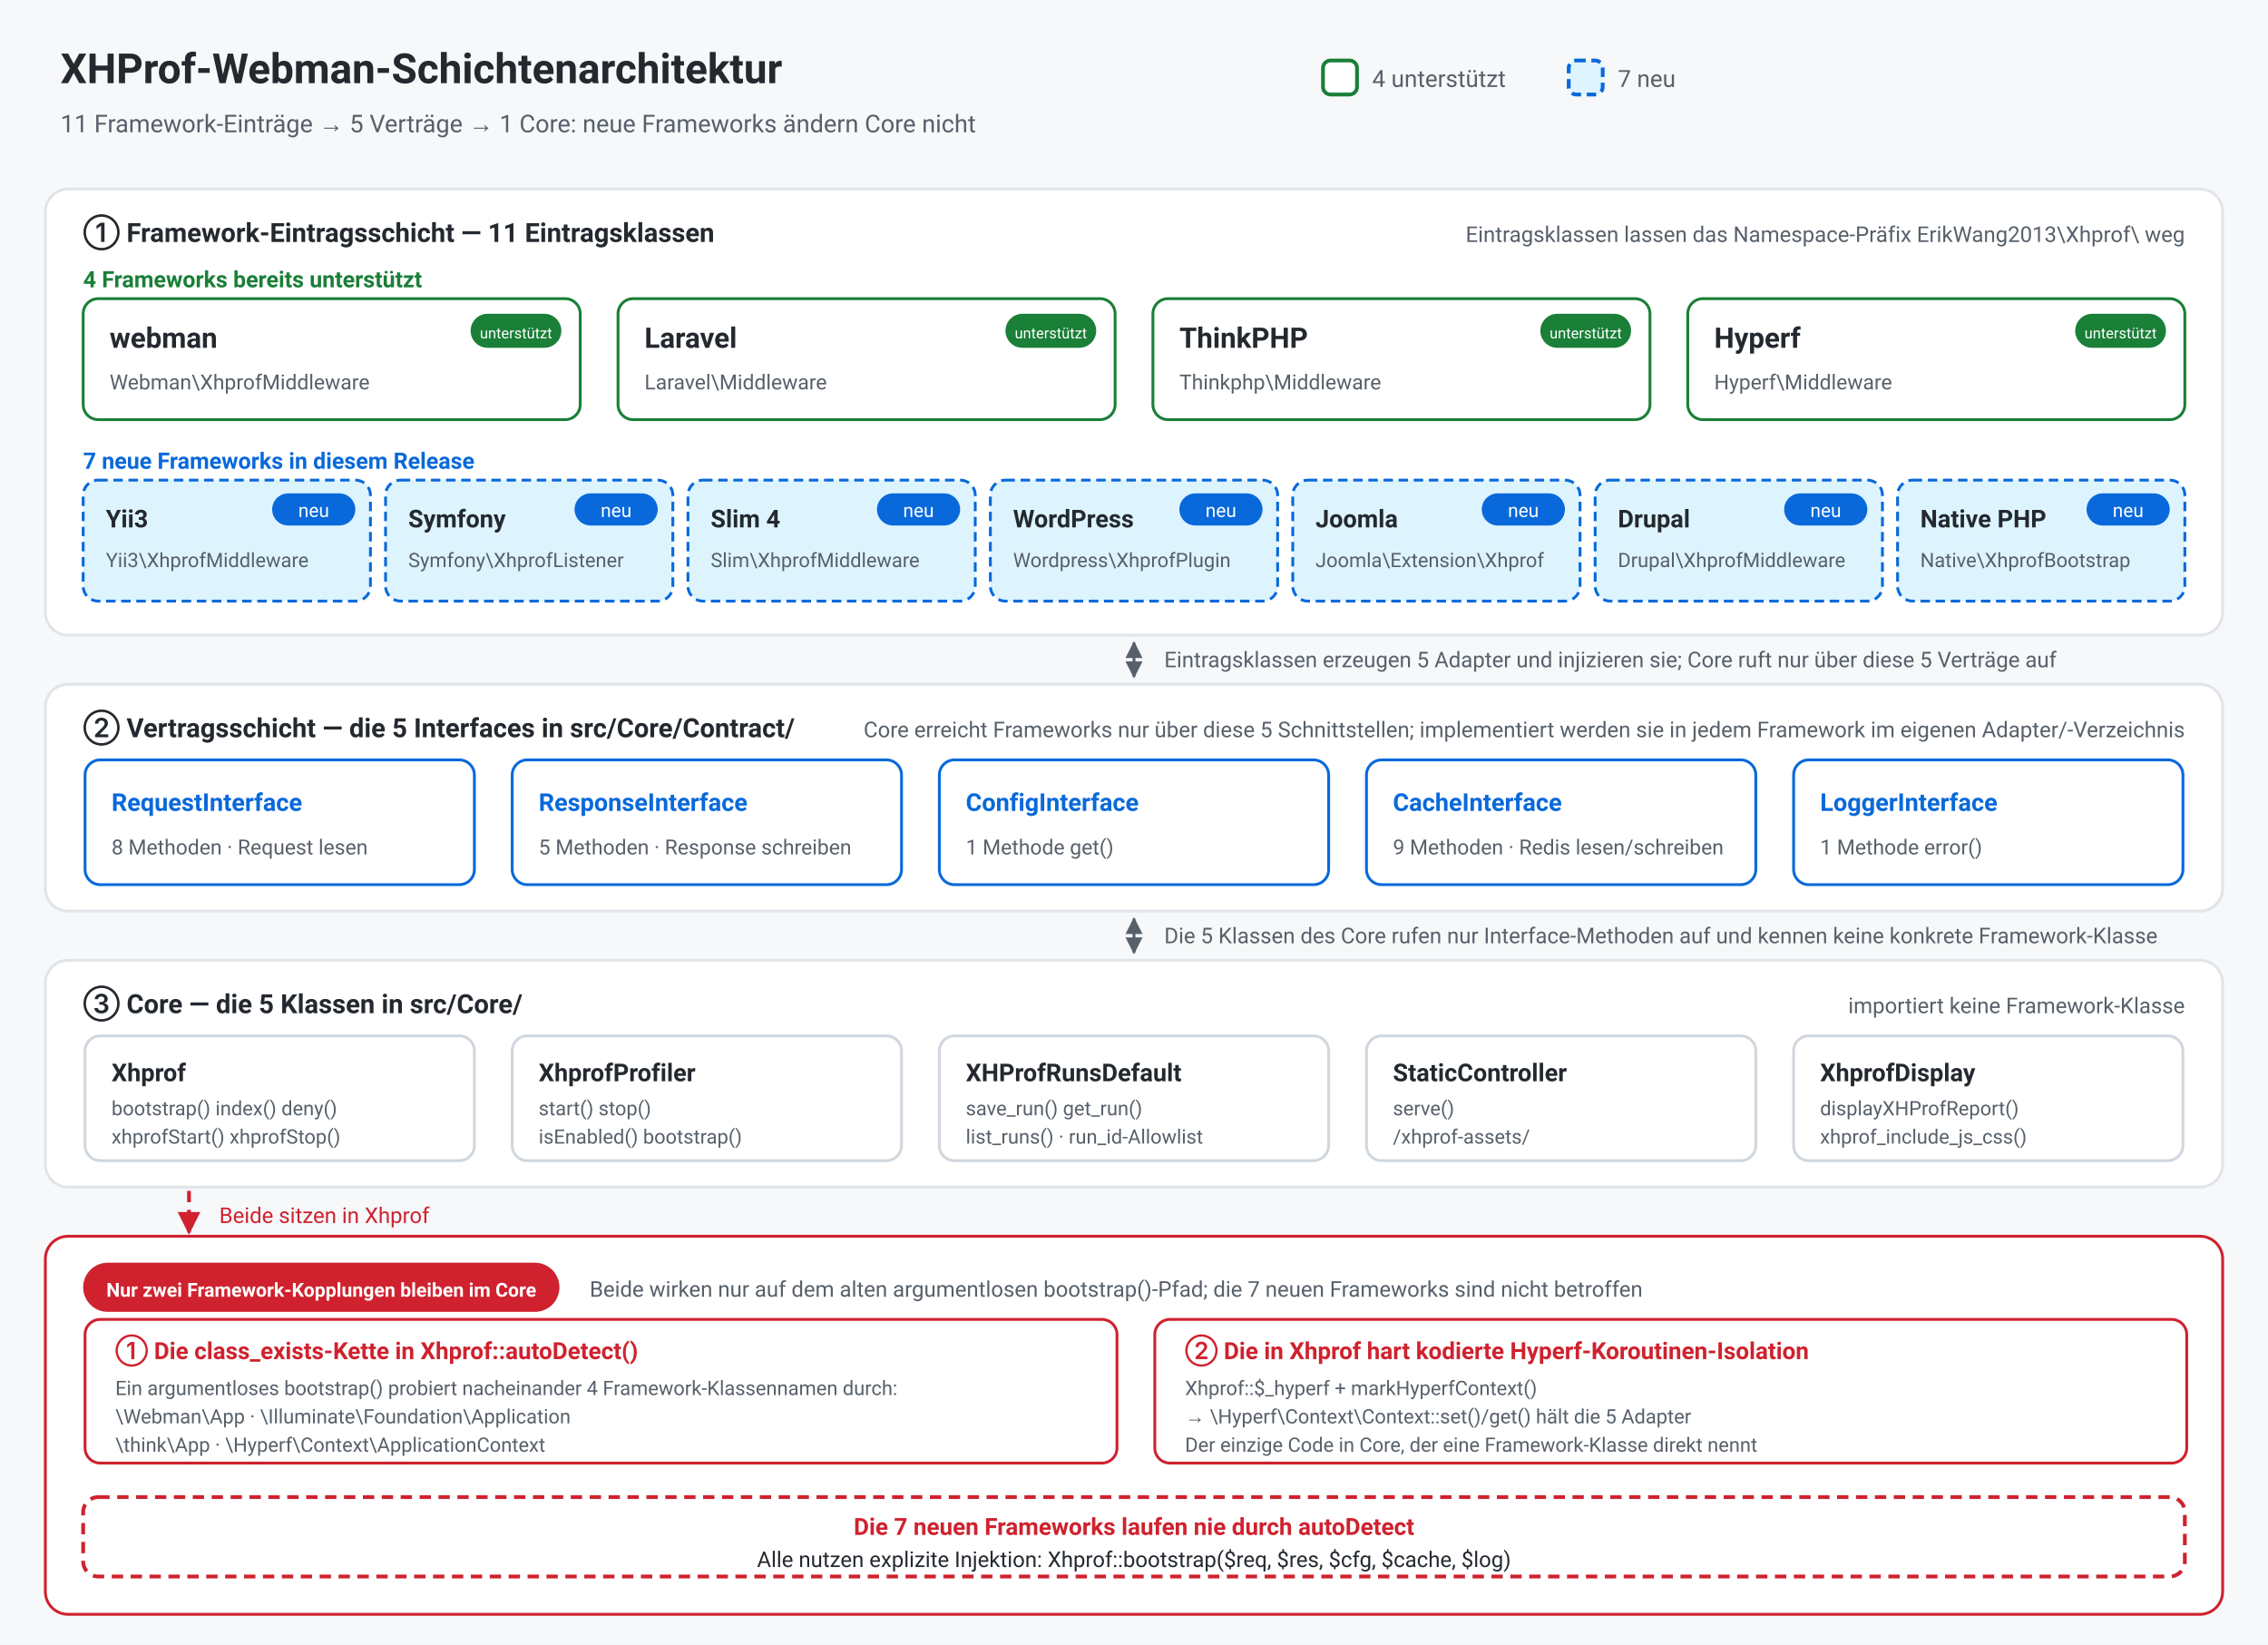
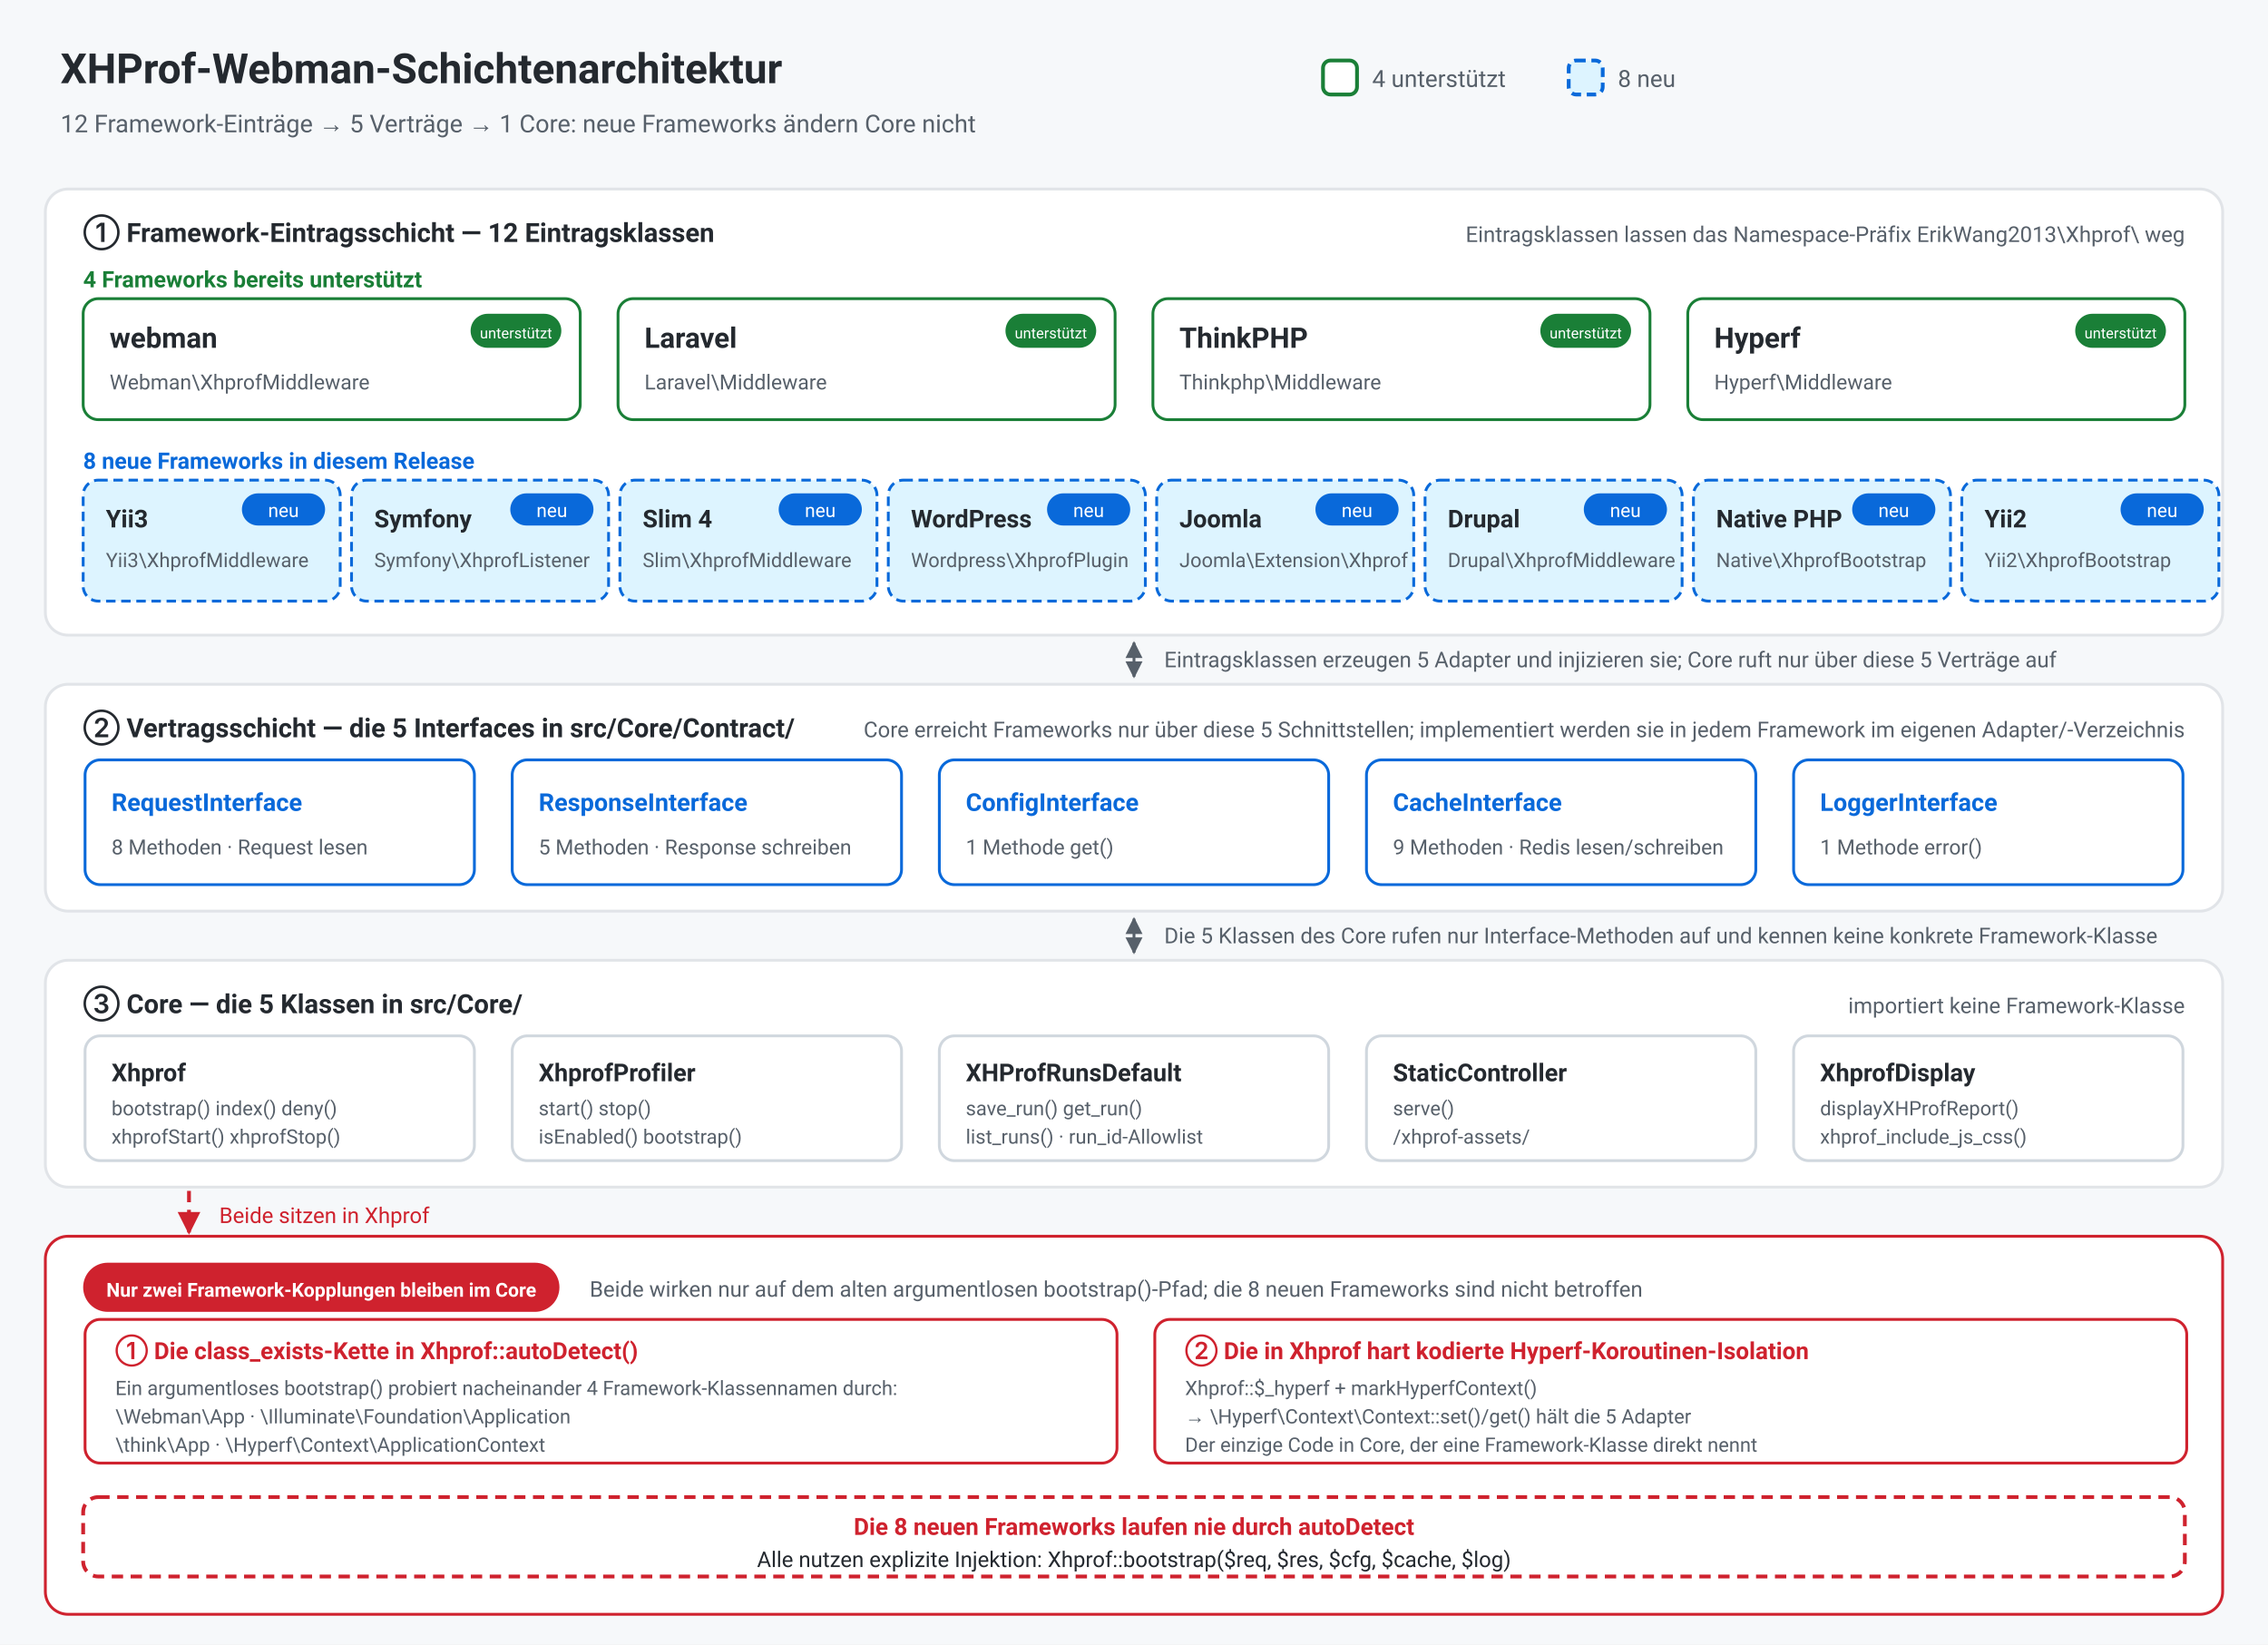
<svg xmlns="http://www.w3.org/2000/svg" viewBox="0 0 1200 870" width="1200" height="870" role="img" font-family="-apple-system, BlinkMacSystemFont, &quot;Segoe UI&quot;, Roboto, &quot;Helvetica Neue&quot;, Arial, &quot;Noto Sans SC&quot;, &quot;PingFang SC&quot;, &quot;Microsoft YaHei&quot;, sans-serif">
  <defs>
    <marker id="arrow" viewBox="0 0 10 10" refX="9" refY="5" markerWidth="6" markerHeight="6" orient="auto-start-reverse">
      <path d="M0,0 L10,5 L0,10 z" fill="#57606a" />
    </marker>
    <marker id="arrow-red" viewBox="0 0 10 10" refX="9" refY="5" markerWidth="6" markerHeight="6" orient="auto-start-reverse">
      <path d="M0,0 L10,5 L0,10 z" fill="#cf222e" />
    </marker>
  </defs>
  <rect x="0" y="0" width="1200" height="870" fill="#f6f8fa" />
  <text x="32" y="44" font-size="22" font-weight="700" fill="#24292f">XHProf-Webman-Schichtenarchitektur</text>
-   <text x="32" y="70" font-size="13" fill="#57606a">11 Framework-Einträge → 5 Verträge → 1 Core: neue Frameworks ändern Core nicht</text>
+   <text x="32" y="70" font-size="13" fill="#57606a">12 Framework-Einträge → 5 Verträge → 1 Core: neue Frameworks ändern Core nicht</text>
  <rect x="700" y="32" width="18" height="18" rx="4" fill="#ffffff" stroke="#1a7f37" stroke-width="2" />
  <text x="726" y="46" font-size="12.5" fill="#57606a">4 unterstützt</text>
  <rect x="830" y="32" width="18" height="18" rx="4" fill="#ddf4ff" stroke="#0969da" stroke-width="2" stroke-dasharray="5 3" />
-   <text x="856" y="46" font-size="12.5" fill="#57606a">7 neu</text>
+   <text x="856" y="46" font-size="12.5" fill="#57606a">8 neu</text>
  <rect x="24" y="100" width="1152" height="236" rx="12" fill="#ffffff" stroke="#e1e4e8" stroke-width="1.5" />
-   <text x="44" y="128" font-size="14" font-weight="600" fill="#24292f">① Framework-Eintragsschicht — 11 Eintragsklassen</text>
+   <text x="44" y="128" font-size="14" font-weight="600" fill="#24292f">① Framework-Eintragsschicht — 12 Eintragsklassen</text>
  <text x="1156" y="128" font-size="11.5" fill="#57606a" text-anchor="end">Eintragsklassen lassen das Namespace-Präfix ErikWang2013\Xhprof\ weg</text>
  <text x="44" y="152" font-size="12" font-weight="600" fill="#1a7f37">4 Frameworks bereits unterstützt</text>
  <rect x="44" y="158" width="263" height="64" rx="8" fill="#ffffff" stroke="#1a7f37" stroke-width="1.5" />
  <text x="58" y="184" font-size="15" font-weight="600" fill="#24292f">webman</text>
  <text x="58" y="206" font-size="11" fill="#57606a">Webman\XhprofMiddleware</text>
  <rect x="249" y="166" width="48" height="18" rx="9" fill="#1a7f37" />
  <text x="273" y="179" font-size="7.89" fill="#ffffff" text-anchor="middle">unterstützt</text>
  <rect x="327" y="158" width="263" height="64" rx="8" fill="#ffffff" stroke="#1a7f37" stroke-width="1.5" />
  <text x="341" y="184" font-size="15" font-weight="600" fill="#24292f">Laravel</text>
  <text x="341" y="206" font-size="11" fill="#57606a">Laravel\Middleware</text>
  <rect x="532" y="166" width="48" height="18" rx="9" fill="#1a7f37" />
  <text x="556" y="179" font-size="7.89" fill="#ffffff" text-anchor="middle">unterstützt</text>
  <rect x="610" y="158" width="263" height="64" rx="8" fill="#ffffff" stroke="#1a7f37" stroke-width="1.5" />
  <text x="624" y="184" font-size="15" font-weight="600" fill="#24292f">ThinkPHP</text>
  <text x="624" y="206" font-size="11" fill="#57606a">Thinkphp\Middleware</text>
  <rect x="815" y="166" width="48" height="18" rx="9" fill="#1a7f37" />
  <text x="839" y="179" font-size="7.89" fill="#ffffff" text-anchor="middle">unterstützt</text>
  <rect x="893" y="158" width="263" height="64" rx="8" fill="#ffffff" stroke="#1a7f37" stroke-width="1.5" />
  <text x="907" y="184" font-size="15" font-weight="600" fill="#24292f">Hyperf</text>
  <text x="907" y="206" font-size="11" fill="#57606a">Hyperf\Middleware</text>
  <rect x="1098" y="166" width="48" height="18" rx="9" fill="#1a7f37" />
  <text x="1122" y="179" font-size="7.89" fill="#ffffff" text-anchor="middle">unterstützt</text>
-   <text x="44" y="248" font-size="12" font-weight="600" fill="#0969da">7 neue Frameworks in diesem Release</text>
-   <rect x="44" y="254" width="152" height="64" rx="8" fill="#ddf4ff" stroke="#0969da" stroke-width="1.5" stroke-dasharray="5 3" />
+   <text x="44" y="248" font-size="12" font-weight="600" fill="#0969da">8 neue Frameworks in diesem Release</text>
+   <rect x="44" y="254" width="136" height="64" rx="8" fill="#ddf4ff" stroke="#0969da" stroke-width="1.5" stroke-dasharray="5 3" />
  <text x="56" y="279" font-size="13" font-weight="600" fill="#24292f">Yii3</text>
  <text x="56" y="300" font-size="10.5" fill="#57606a">Yii3\XhprofMiddleware</text>
-   <rect x="144" y="261" width="44" height="17" rx="8.5" fill="#0969da" />
-   <text x="166" y="273.5" font-size="10" fill="#ffffff" text-anchor="middle">neu</text>
-   <rect x="204" y="254" width="152" height="64" rx="8" fill="#ddf4ff" stroke="#0969da" stroke-width="1.5" stroke-dasharray="5 3" />
-   <text x="216" y="279" font-size="13" font-weight="600" fill="#24292f">Symfony</text>
-   <text x="216" y="300" font-size="10.5" fill="#57606a">Symfony\XhprofListener</text>
-   <rect x="304" y="261" width="44" height="17" rx="8.5" fill="#0969da" />
-   <text x="326" y="273.5" font-size="10" fill="#ffffff" text-anchor="middle">neu</text>
-   <rect x="364" y="254" width="152" height="64" rx="8" fill="#ddf4ff" stroke="#0969da" stroke-width="1.5" stroke-dasharray="5 3" />
-   <text x="376" y="279" font-size="13" font-weight="600" fill="#24292f">Slim 4</text>
-   <text x="376" y="300" font-size="10.5" fill="#57606a">Slim\XhprofMiddleware</text>
-   <rect x="464" y="261" width="44" height="17" rx="8.5" fill="#0969da" />
-   <text x="486" y="273.5" font-size="10" fill="#ffffff" text-anchor="middle">neu</text>
-   <rect x="524" y="254" width="152" height="64" rx="8" fill="#ddf4ff" stroke="#0969da" stroke-width="1.5" stroke-dasharray="5 3" />
-   <text x="536" y="279" font-size="13" font-weight="600" fill="#24292f">WordPress</text>
-   <text x="536" y="300" font-size="10.5" fill="#57606a">Wordpress\XhprofPlugin</text>
-   <rect x="624" y="261" width="44" height="17" rx="8.5" fill="#0969da" />
-   <text x="646" y="273.5" font-size="10" fill="#ffffff" text-anchor="middle">neu</text>
-   <rect x="684" y="254" width="152" height="64" rx="8" fill="#ddf4ff" stroke="#0969da" stroke-width="1.5" stroke-dasharray="5 3" />
-   <text x="696" y="279" font-size="13" font-weight="600" fill="#24292f">Joomla</text>
-   <text x="696" y="300" font-size="10.5" fill="#57606a">Joomla\Extension\Xhprof</text>
-   <rect x="784" y="261" width="44" height="17" rx="8.5" fill="#0969da" />
-   <text x="806" y="273.5" font-size="10" fill="#ffffff" text-anchor="middle">neu</text>
-   <rect x="844" y="254" width="152" height="64" rx="8" fill="#ddf4ff" stroke="#0969da" stroke-width="1.5" stroke-dasharray="5 3" />
-   <text x="856" y="279" font-size="13" font-weight="600" fill="#24292f">Drupal</text>
-   <text x="856" y="300" font-size="10.5" fill="#57606a">Drupal\XhprofMiddleware</text>
-   <rect x="944" y="261" width="44" height="17" rx="8.5" fill="#0969da" />
-   <text x="966" y="273.5" font-size="10" fill="#ffffff" text-anchor="middle">neu</text>
+   <rect x="128" y="261" width="44" height="17" rx="8.5" fill="#0969da" />
+   <text x="150" y="273.5" font-size="10" fill="#ffffff" text-anchor="middle">neu</text>
+   <rect x="186" y="254" width="136" height="64" rx="8" fill="#ddf4ff" stroke="#0969da" stroke-width="1.5" stroke-dasharray="5 3" />
+   <text x="198" y="279" font-size="13" font-weight="600" fill="#24292f">Symfony</text>
+   <text x="198" y="300" font-size="10.5" fill="#57606a">Symfony\XhprofListener</text>
+   <rect x="270" y="261" width="44" height="17" rx="8.5" fill="#0969da" />
+   <text x="292" y="273.5" font-size="10" fill="#ffffff" text-anchor="middle">neu</text>
+   <rect x="328" y="254" width="136" height="64" rx="8" fill="#ddf4ff" stroke="#0969da" stroke-width="1.5" stroke-dasharray="5 3" />
+   <text x="340" y="279" font-size="13" font-weight="600" fill="#24292f">Slim 4</text>
+   <text x="340" y="300" font-size="10.5" fill="#57606a">Slim\XhprofMiddleware</text>
+   <rect x="412" y="261" width="44" height="17" rx="8.5" fill="#0969da" />
+   <text x="434" y="273.5" font-size="10" fill="#ffffff" text-anchor="middle">neu</text>
+   <rect x="470" y="254" width="136" height="64" rx="8" fill="#ddf4ff" stroke="#0969da" stroke-width="1.5" stroke-dasharray="5 3" />
+   <text x="482" y="279" font-size="13" font-weight="600" fill="#24292f">WordPress</text>
+   <text x="482" y="300" font-size="10.5" fill="#57606a">Wordpress\XhprofPlugin</text>
+   <rect x="554" y="261" width="44" height="17" rx="8.5" fill="#0969da" />
+   <text x="576" y="273.5" font-size="10" fill="#ffffff" text-anchor="middle">neu</text>
+   <rect x="612" y="254" width="136" height="64" rx="8" fill="#ddf4ff" stroke="#0969da" stroke-width="1.5" stroke-dasharray="5 3" />
+   <text x="624" y="279" font-size="13" font-weight="600" fill="#24292f">Joomla</text>
+   <text x="624" y="300" font-size="10.5" fill="#57606a">Joomla\Extension\Xhprof</text>
+   <rect x="696" y="261" width="44" height="17" rx="8.5" fill="#0969da" />
+   <text x="718" y="273.5" font-size="10" fill="#ffffff" text-anchor="middle">neu</text>
+   <rect x="754" y="254" width="136" height="64" rx="8" fill="#ddf4ff" stroke="#0969da" stroke-width="1.5" stroke-dasharray="5 3" />
+   <text x="766" y="279" font-size="13" font-weight="600" fill="#24292f">Drupal</text>
+   <text x="766" y="300" font-size="10.5" fill="#57606a">Drupal\XhprofMiddleware</text>
+   <rect x="838" y="261" width="44" height="17" rx="8.5" fill="#0969da" />
+   <text x="860" y="273.5" font-size="10" fill="#ffffff" text-anchor="middle">neu</text>
  <line x1="600" y1="340" x2="600" y2="358" stroke="#57606a" stroke-width="1.5" marker-start="url(#arrow)" marker-end="url(#arrow)" />
  <text x="616" y="353" font-size="11.5" fill="#57606a">Eintragsklassen erzeugen 5 Adapter und injizieren sie; Core ruft nur über diese 5 Verträge auf</text>
  <rect x="24" y="362" width="1152" height="120" rx="12" fill="#ffffff" stroke="#e1e4e8" stroke-width="1.5" />
  <text x="44" y="390" font-size="14" font-weight="600" fill="#24292f">② Vertragsschicht — die 5 Interfaces in src/Core/Contract/</text>
  <text x="1156" y="390" font-size="11.5" fill="#57606a" text-anchor="end">Core erreicht Frameworks nur über diese 5 Schnittstellen; implementiert werden sie in jedem Framework im eigenen Adapter/-Verzeichnis</text>
  <rect x="45" y="402" width="206" height="66" rx="8" fill="#ffffff" stroke="#0969da" stroke-width="1.5" />
  <text x="59" y="429" font-size="13" font-weight="600" fill="#0969da">RequestInterface</text>
  <text x="59" y="452" font-size="11" fill="#57606a">8 Methoden · Request lesen</text>
  <rect x="271" y="402" width="206" height="66" rx="8" fill="#ffffff" stroke="#0969da" stroke-width="1.5" />
  <text x="285" y="429" font-size="13" font-weight="600" fill="#0969da">ResponseInterface</text>
  <text x="285" y="452" font-size="11" fill="#57606a">5 Methoden · Response schreiben</text>
  <rect x="497" y="402" width="206" height="66" rx="8" fill="#ffffff" stroke="#0969da" stroke-width="1.5" />
  <text x="511" y="429" font-size="13" font-weight="600" fill="#0969da">ConfigInterface</text>
  <text x="511" y="452" font-size="11" fill="#57606a">1 Methode get()</text>
  <rect x="723" y="402" width="206" height="66" rx="8" fill="#ffffff" stroke="#0969da" stroke-width="1.5" />
  <text x="737" y="429" font-size="13" font-weight="600" fill="#0969da">CacheInterface</text>
  <text x="737" y="452" font-size="11" fill="#57606a">9 Methoden · Redis lesen/schreiben</text>
  <rect x="949" y="402" width="206" height="66" rx="8" fill="#ffffff" stroke="#0969da" stroke-width="1.5" />
  <text x="963" y="429" font-size="13" font-weight="600" fill="#0969da">LoggerInterface</text>
  <text x="963" y="452" font-size="11" fill="#57606a">1 Methode error()</text>
  <line x1="600" y1="486" x2="600" y2="504" stroke="#57606a" stroke-width="1.5" marker-start="url(#arrow)" marker-end="url(#arrow)" />
  <text x="616" y="499" font-size="11.5" fill="#57606a">Die 5 Klassen des Core rufen nur Interface-Methoden auf und kennen keine konkrete Framework-Klasse</text>
  <rect x="24" y="508" width="1152" height="120" rx="12" fill="#ffffff" stroke="#e1e4e8" stroke-width="1.5" />
  <text x="44" y="536" font-size="14" font-weight="600" fill="#24292f">③ Core — die 5 Klassen in src/Core/</text>
  <text x="1156" y="536" font-size="11.5" fill="#57606a" text-anchor="end">importiert keine Framework-Klasse</text>
  <rect x="45" y="548" width="206" height="66" rx="8" fill="#ffffff" stroke="#d0d7de" stroke-width="1.5" />
  <text x="59" y="572" font-size="13" font-weight="600" fill="#24292f">Xhprof</text>
  <text x="59" y="590" font-size="10.5" fill="#57606a">bootstrap() index() deny()</text>
  <text x="59" y="605" font-size="10.5" fill="#57606a">xhprofStart() xhprofStop()</text>
  <rect x="271" y="548" width="206" height="66" rx="8" fill="#ffffff" stroke="#d0d7de" stroke-width="1.5" />
  <text x="285" y="572" font-size="13" font-weight="600" fill="#24292f">XhprofProfiler</text>
  <text x="285" y="590" font-size="10.5" fill="#57606a">start() stop()</text>
  <text x="285" y="605" font-size="10.5" fill="#57606a">isEnabled() bootstrap()</text>
  <rect x="497" y="548" width="206" height="66" rx="8" fill="#ffffff" stroke="#d0d7de" stroke-width="1.5" />
  <text x="511" y="572" font-size="13" font-weight="600" fill="#24292f">XHProfRunsDefault</text>
  <text x="511" y="590" font-size="10.5" fill="#57606a">save_run() get_run()</text>
  <text x="511" y="605" font-size="10.5" fill="#57606a">list_runs() · run_id-Allowlist</text>
  <rect x="723" y="548" width="206" height="66" rx="8" fill="#ffffff" stroke="#d0d7de" stroke-width="1.5" />
  <text x="737" y="572" font-size="13" font-weight="600" fill="#24292f">StaticController</text>
  <text x="737" y="590" font-size="10.5" fill="#57606a">serve()</text>
  <text x="737" y="605" font-size="10.5" fill="#57606a">/xhprof-assets/</text>
  <rect x="949" y="548" width="206" height="66" rx="8" fill="#ffffff" stroke="#d0d7de" stroke-width="1.5" />
  <text x="963" y="572" font-size="13" font-weight="600" fill="#24292f">XhprofDisplay</text>
  <text x="963" y="590" font-size="10.5" fill="#57606a">displayXHProfReport()</text>
  <text x="963" y="605" font-size="10.5" fill="#57606a">xhprof_include_js_css()</text>
  <line x1="100" y1="630" x2="100" y2="652" stroke="#cf222e" stroke-width="2" stroke-dasharray="6 4" marker-end="url(#arrow-red)" />
  <text x="116" y="647" font-size="11.5" fill="#cf222e">Beide sitzen in Xhprof</text>
  <rect x="24" y="654" width="1152" height="200" rx="12" fill="#ffffff" stroke="#cf222e" stroke-width="1.5" />
  <rect x="44" y="668" width="252" height="26" rx="13" fill="#cf222e" />
  <text x="170" y="686" font-size="10.22" font-weight="600" fill="#ffffff" text-anchor="middle">Nur zwei Framework-Kopplungen bleiben im Core</text>
-   <text x="312" y="686" font-size="11.5" fill="#57606a">Beide wirken nur auf dem alten argumentlosen bootstrap()-Pfad; die 7 neuen Frameworks sind nicht betroffen</text>
+   <text x="312" y="686" font-size="11.5" fill="#57606a">Beide wirken nur auf dem alten argumentlosen bootstrap()-Pfad; die 8 neuen Frameworks sind nicht betroffen</text>
  <rect x="45" y="698" width="546" height="76" rx="8" fill="#ffffff" stroke="#cf222e" stroke-width="1.5" />
  <text x="61" y="719" font-size="12.5" font-weight="600" fill="#cf222e">① Die class_exists-Kette in Xhprof::autoDetect()</text>
  <text x="61" y="738" font-size="10.5" fill="#57606a">Ein argumentloses bootstrap() probiert nacheinander 4 Framework-Klassennamen durch:</text>
  <text x="61" y="753" font-size="10.5" fill="#57606a">\Webman\App · \Illuminate\Foundation\Application</text>
  <text x="61" y="768" font-size="10.5" fill="#57606a">\think\App · \Hyperf\Context\ApplicationContext</text>
  <rect x="611" y="698" width="546" height="76" rx="8" fill="#ffffff" stroke="#cf222e" stroke-width="1.5" />
  <text x="627" y="719" font-size="12.5" font-weight="600" fill="#cf222e">② Die in Xhprof hart kodierte Hyperf-Koroutinen-Isolation</text>
  <text x="627" y="738" font-size="10.5" fill="#57606a">Xhprof::$_hyperf + markHyperfContext()</text>
  <text x="627" y="753" font-size="10.5" fill="#57606a">→ \Hyperf\Context\Context::set()/get() hält die 5 Adapter</text>
  <text x="627" y="768" font-size="10.5" fill="#57606a">Der einzige Code in Core, der eine Framework-Klasse direkt nennt</text>
  <rect x="44" y="792" width="1112" height="42" rx="8" fill="#ffffff" stroke="#cf222e" stroke-width="2" stroke-dasharray="6 4" />
-   <text x="600" y="812" font-size="12.5" font-weight="600" fill="#cf222e" text-anchor="middle">Die 7 neuen Frameworks laufen nie durch autoDetect</text>
+   <text x="600" y="812" font-size="12.5" font-weight="600" fill="#cf222e" text-anchor="middle">Die 8 neuen Frameworks laufen nie durch autoDetect</text>
  <text x="600" y="829" font-size="11.5" fill="#24292f" text-anchor="middle">Alle nutzen explizite Injektion: Xhprof::bootstrap($req, $res, $cfg, $cache, $log)</text>
-   <rect x="1004" y="254" width="152" height="64" rx="8" fill="#ddf4ff" stroke="#0969da" stroke-width="1.5" stroke-dasharray="5 3" />
-   <text x="1016" y="279" font-size="13" font-weight="600" fill="#24292f">Native PHP</text>
-   <text x="1016" y="300" font-size="10.5" fill="#57606a">Native\XhprofBootstrap</text>
-   <rect x="1104" y="261" width="44" height="17" rx="8.5" fill="#0969da" />
-   <text x="1126" y="273.5" font-size="10" fill="#ffffff" text-anchor="middle">neu</text>
+   <rect x="896" y="254" width="136" height="64" rx="8" fill="#ddf4ff" stroke="#0969da" stroke-width="1.5" stroke-dasharray="5 3" />
+   <text x="908" y="279" font-size="13" font-weight="600" fill="#24292f">Native PHP</text>
+   <text x="908" y="300" font-size="10.5" fill="#57606a">Native\XhprofBootstrap</text>
+   <rect x="980" y="261" width="44" height="17" rx="8.5" fill="#0969da" />
+   <text x="1002" y="273.5" font-size="10" fill="#ffffff" text-anchor="middle">neu</text>
+   <rect x="1038" y="254" width="136" height="64" rx="8" fill="#ddf4ff" stroke="#0969da" stroke-width="1.5" stroke-dasharray="5 3" />
+   <text x="1050" y="279" font-size="13" font-weight="600" fill="#24292f">Yii2</text>
+   <text x="1050" y="300" font-size="10.5" fill="#57606a">Yii2\XhprofBootstrap</text>
+   <rect x="1122" y="261" width="44" height="17" rx="8.5" fill="#0969da" />
+   <text x="1144" y="273.5" font-size="10" fill="#ffffff" text-anchor="middle">neu</text>
</svg>
